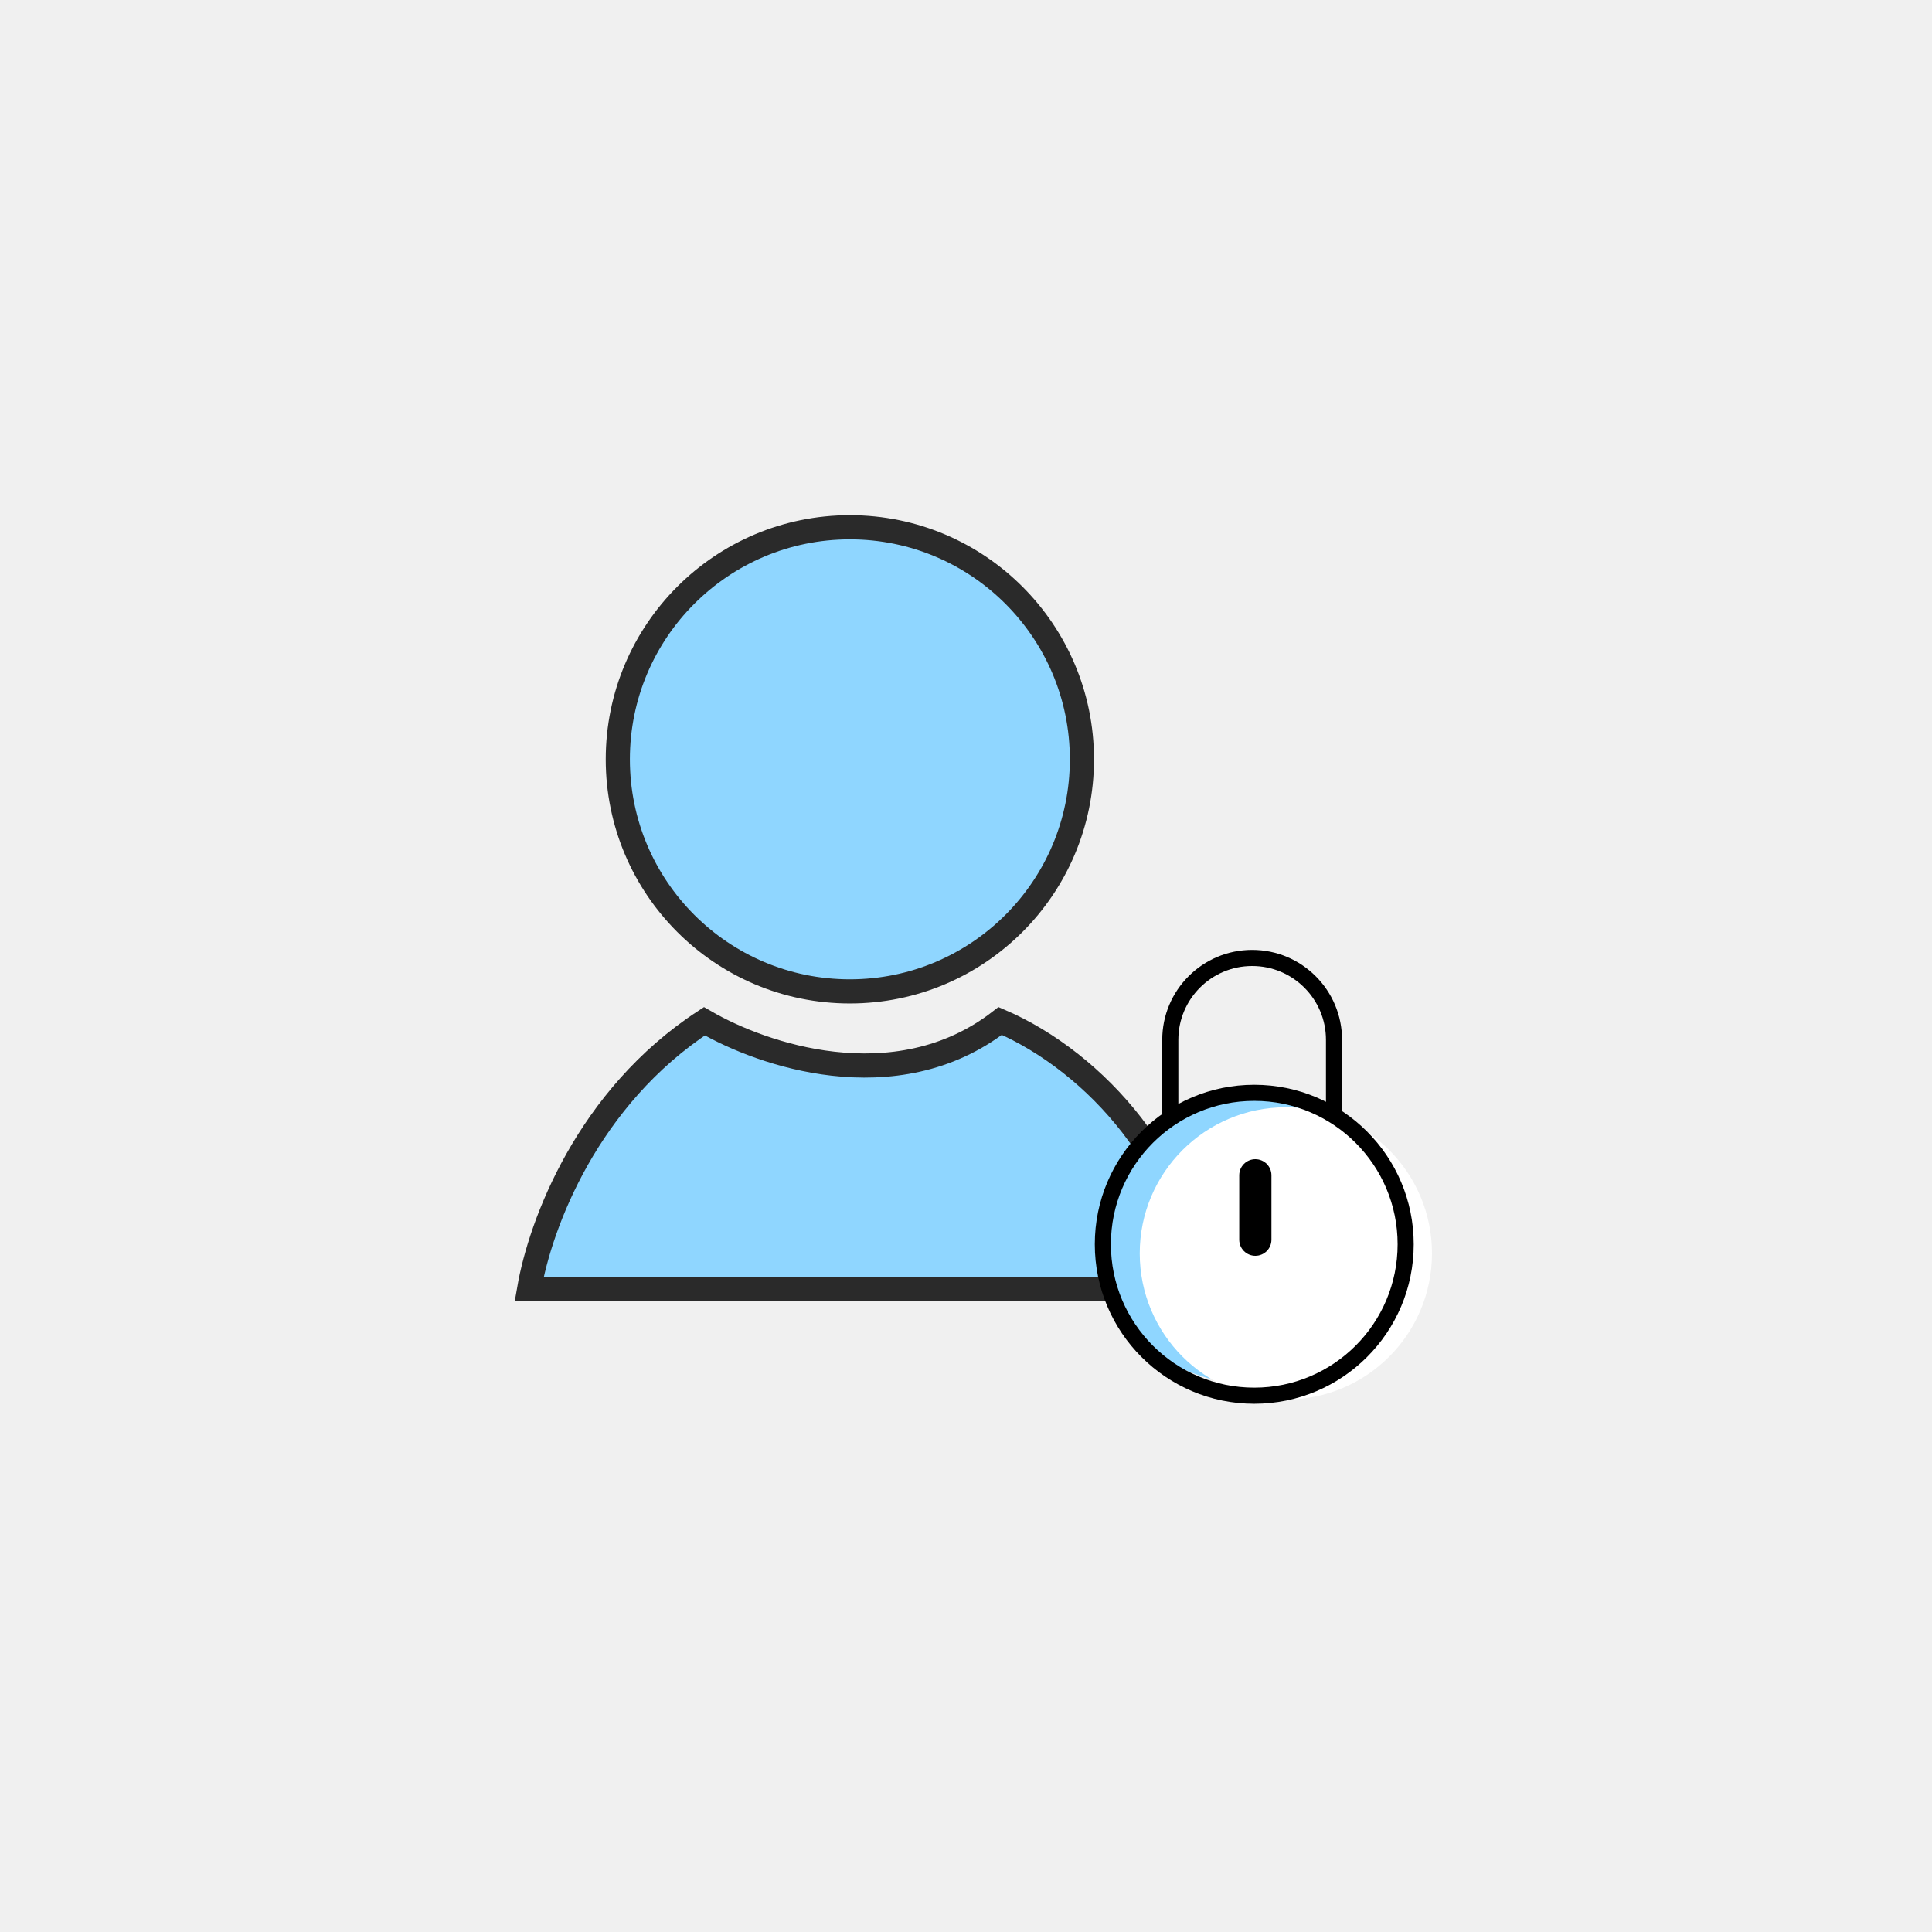
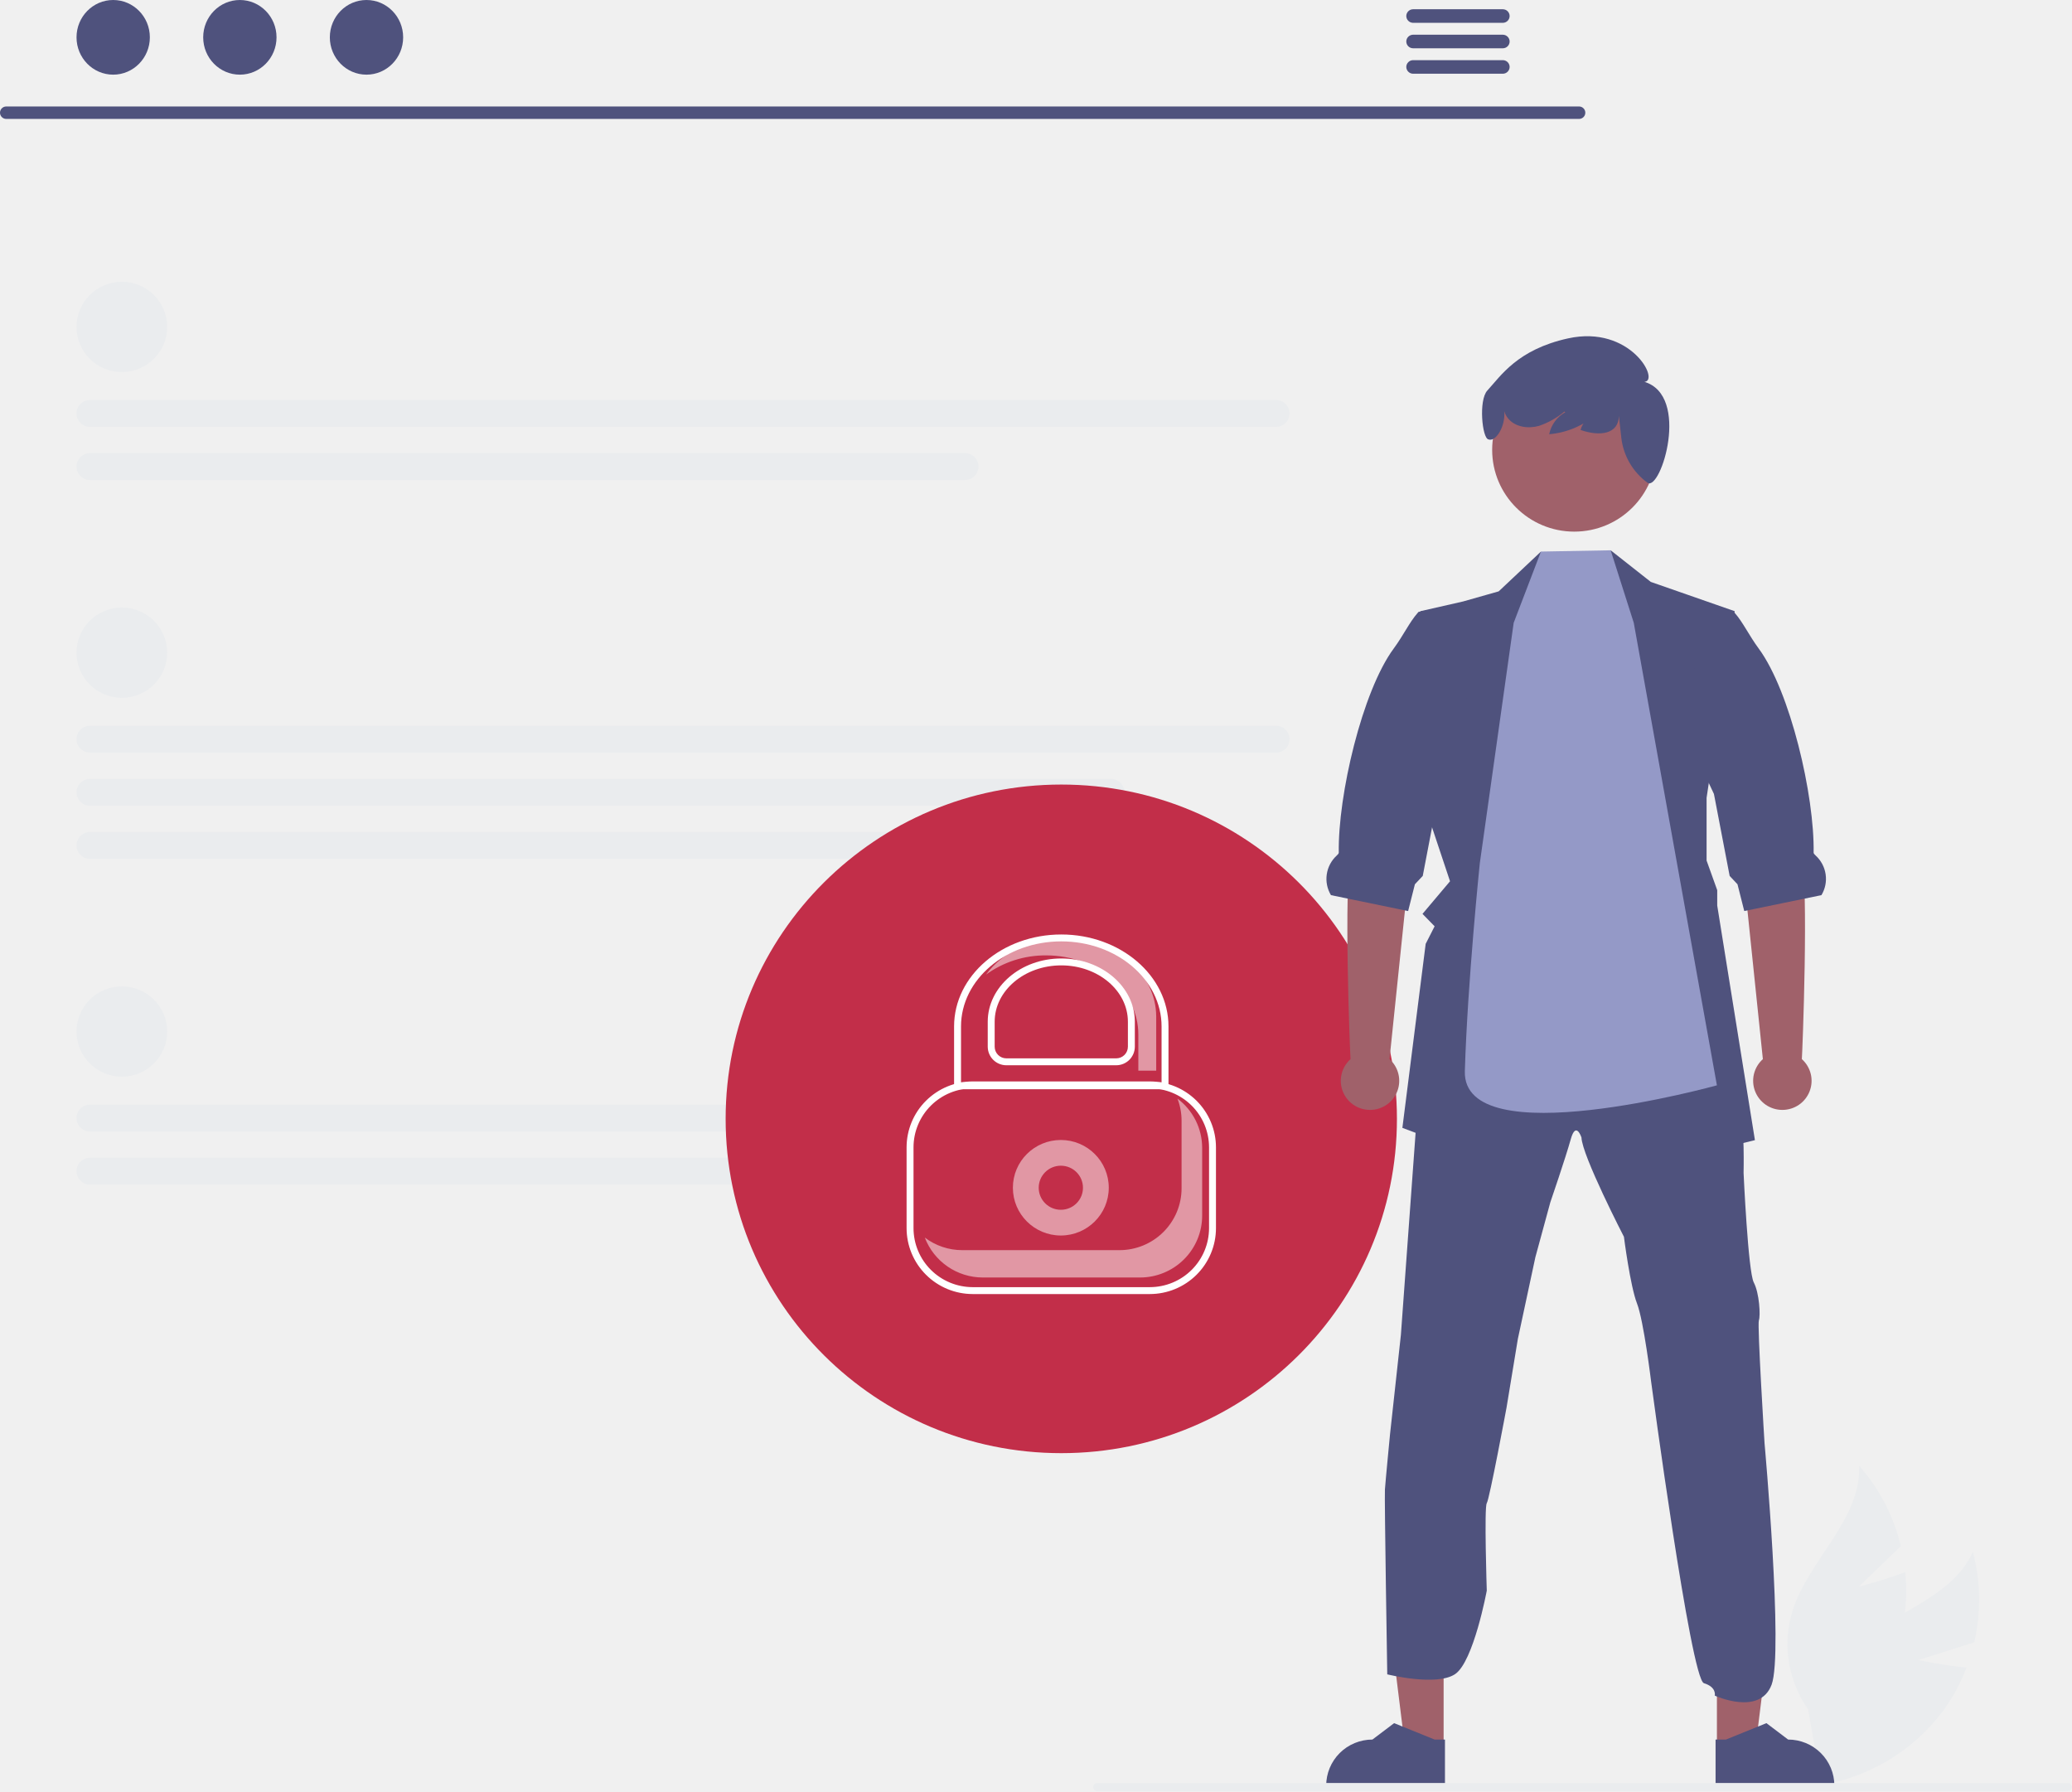
- <svg xmlns="http://www.w3.org/2000/svg" width="120" height="120" viewBox="0 0 120 120" fill="none">
-   <path d="M67.2 47.164C67.2 55.124 60.746 61.577 52.786 61.577C44.826 61.577 38.373 55.124 38.373 47.164C38.373 39.203 44.826 32.75 52.786 32.75C60.746 32.75 67.2 39.203 67.2 47.164Z" fill="#8FD6FF" stroke="#2A2A2A" stroke-width="1.5" />
-   <path d="M32.865 80.062C33.566 76.013 36.489 68.178 43.751 63.433C45.607 64.511 48.515 65.701 51.742 66.067C55.105 66.45 58.872 65.941 62.124 63.414C68.093 65.984 73.909 72.565 74.276 80.062H32.865Z" fill="#8FD6FF" stroke="#2A2A2A" stroke-width="1.5" />
-   <ellipse cx="80.126" cy="77.672" rx="8.508" ry="8.508" transform="rotate(-180 80.1265 77.6723)" fill="white" />
-   <path d="M88 77.001C88 81.972 83.523 86.001 78 86.001C72.477 86.001 68 81.972 68 77.001C68 72.03 72.477 68.001 78 68.001C83.523 68.001 88 72.03 88 77.001Z" fill="#8FD6FF" />
-   <ellipse cx="79.868" cy="77.849" rx="9.076" ry="9.076" transform="rotate(-180 79.8678 77.8493)" fill="white" />
-   <mask id="path-6-inside-1" fill="white">
-     <path d="M87.809 77.284C87.809 82.755 83.375 87.19 77.904 87.19C72.434 87.19 68 82.755 68 77.284C68 71.813 72.434 67.377 77.904 67.377C83.375 67.377 87.809 71.813 87.809 77.284Z" />
-   </mask>
-   <path d="M86.809 77.284C86.809 82.203 82.822 86.19 77.904 86.19V88.19C83.927 88.19 88.809 83.307 88.809 77.284H86.809ZM77.904 86.19C72.987 86.19 69 82.203 69 77.284H67C67 83.307 71.882 88.19 77.904 88.19V86.19ZM69 77.284C69 72.365 72.987 68.377 77.904 68.377V66.377C71.882 66.377 67 71.26 67 77.284H69ZM77.904 68.377C82.822 68.377 86.809 72.365 86.809 77.284H88.809C88.809 71.26 83.927 66.377 77.904 66.377V68.377Z" fill="black" mask="url(#path-6-inside-1)" />
-   <path fill-rule="evenodd" clip-rule="evenodd" d="M82.358 68.832V64.585C82.358 62.053 80.306 60 77.773 60C75.241 60 73.189 62.053 73.189 64.585V68.832C72.836 69.037 72.501 69.263 72.189 69.511V64.585C72.189 61.501 74.689 59 77.773 59C80.858 59 83.358 61.501 83.358 64.585V69.51C83.045 69.263 82.711 69.036 82.358 68.832Z" fill="black" />
-   <rect width="2" height="6" rx="1" transform="matrix(-1 0 0 1 78.9717 72)" fill="black" />
+ <svg xmlns="http://www.w3.org/2000/svg" width="133" height="115" viewBox="0 0 133 115" fill="none">
+   <g clip-path="url(#clip0_635_200678)">
+     <path d="M123.141 106.55L126.723 105.418C127.17 103.503 127.14 101.509 126.637 99.608C125.198 102.795 120.975 103.576 118.569 106.12C117.825 106.919 117.27 107.875 116.947 108.916C116.624 109.958 116.541 111.058 116.703 112.136L115.949 114.683C117.71 114.533 119.417 114.005 120.952 113.135C122.488 112.265 123.816 111.073 124.845 109.643C125.414 108.835 125.879 107.958 126.229 107.035C124.701 106.882 123.141 106.55 123.141 106.55Z" fill="#EAECEE" />
+     <path d="M119.314 101.841L122.014 99.237C121.556 97.325 120.637 95.552 119.335 94.075C119.474 97.567 116.044 100.141 115.03 103.487C114.721 104.533 114.653 105.634 114.831 106.71C115.008 107.785 115.426 108.808 116.054 109.7L116.52 112.314C118.028 111.398 119.319 110.168 120.304 108.707C121.289 107.246 121.945 105.59 122.225 103.852C122.373 102.876 122.396 101.885 122.295 100.903C120.859 101.446 119.314 101.841 119.314 101.841Z" fill="#EAECEE" />
+     <path d="M101.367 7.633H0.393C0.288 7.631 0.188 7.588 0.115 7.513C0.041 7.439 0 7.338 0 7.234C0 7.129 0.041 7.028 0.115 6.954C0.188 6.879 0.288 6.836 0.393 6.834H101.367C101.472 6.836 101.572 6.879 101.645 6.954C101.719 7.028 101.76 7.129 101.76 7.234C101.76 7.338 101.719 7.439 101.645 7.513C101.572 7.588 101.472 7.631 101.367 7.633Z" fill="#4F527D" />
+     <path d="M7.265 4.792C8.565 4.792 9.619 3.719 9.619 2.396C9.619 1.073 8.565 0 7.265 0C5.966 0 4.912 1.073 4.912 2.396C4.912 3.719 5.966 4.792 7.265 4.792Z" fill="#4F527D" />
+     <path d="M15.396 4.792C16.696 4.792 17.75 3.719 17.75 2.396C17.75 1.073 16.696 0 15.396 0C14.097 0 13.043 1.073 13.043 2.396C13.043 3.719 14.097 4.792 15.396 4.792Z" fill="#4F527D" />
+     <path d="M23.525 4.792C24.825 4.792 25.878 3.719 25.878 2.396C25.878 1.073 24.825 0 23.525 0C22.226 0 21.172 1.073 21.172 2.396C21.172 3.719 22.226 4.792 23.525 4.792Z" fill="#4F527D" />
+     <path d="M96.473 0.594H90.698C90.584 0.596 90.475 0.643 90.395 0.724C90.314 0.806 90.269 0.915 90.269 1.029C90.269 1.143 90.314 1.253 90.395 1.334C90.475 1.416 90.584 1.463 90.698 1.465H96.473C96.587 1.463 96.696 1.416 96.776 1.334C96.857 1.253 96.901 1.143 96.901 1.029C96.901 0.915 96.857 0.806 96.776 0.724C96.696 0.643 96.587 0.596 96.473 0.594Z" fill="#4F527D" />
+     <path d="M96.473 2.228H90.698C90.584 2.231 90.475 2.278 90.395 2.359C90.314 2.44 90.269 2.55 90.269 2.664C90.269 2.778 90.314 2.887 90.395 2.969C90.475 3.05 90.584 3.097 90.698 3.099H96.473C96.587 3.097 96.696 3.05 96.776 2.969C96.857 2.887 96.902 2.778 96.902 2.664C96.902 2.55 96.857 2.44 96.776 2.359C96.696 2.278 96.587 2.231 96.473 2.228Z" fill="#4F527D" />
+     <path d="M96.473 3.861H90.698C90.584 3.863 90.475 3.91 90.395 3.991C90.314 4.073 90.269 4.182 90.269 4.296C90.269 4.41 90.314 4.52 90.395 4.601C90.475 4.683 90.584 4.73 90.698 4.732H96.473C96.587 4.73 96.696 4.683 96.776 4.601C96.857 4.52 96.902 4.41 96.902 4.296C96.902 4.182 96.857 4.073 96.776 3.991C96.696 3.91 96.587 3.863 96.473 3.861Z" fill="#4F527D" />
+     <path d="M7.821 23.881C9.428 23.881 10.731 22.584 10.731 20.984C10.731 19.384 9.428 18.086 7.821 18.086C6.215 18.086 4.912 19.384 4.912 20.984C4.912 22.584 6.215 23.881 7.821 23.881Z" fill="#EAECEE" />
+     <path d="M81.908 27.4H5.778C5.549 27.4 5.328 27.309 5.166 27.147C5.003 26.985 4.912 26.766 4.912 26.537C4.912 26.308 5.003 26.089 5.166 25.927C5.328 25.765 5.549 25.674 5.778 25.674H81.908C82.137 25.674 82.358 25.765 82.52 25.927C82.683 26.089 82.774 26.308 82.774 26.537C82.774 26.766 82.683 26.985 82.52 27.147C82.358 27.309 82.137 27.4 81.908 27.4Z" fill="#EAECEE" />
+     <path d="M61.941 30.809H5.778C5.549 30.809 5.328 30.718 5.166 30.556C5.003 30.395 4.912 30.175 4.912 29.946C4.912 29.717 5.003 29.498 5.166 29.336C5.328 29.174 5.549 29.083 5.778 29.083H61.941C62.171 29.083 62.392 29.174 62.554 29.336C62.717 29.498 62.808 29.717 62.808 29.946C62.808 30.175 62.717 30.395 62.554 30.556C62.392 30.718 62.171 30.809 61.941 30.809Z" fill="#EAECEE" />
+     <path d="M7.821 69.106C9.428 69.106 10.731 67.809 10.731 66.208C10.731 64.608 9.428 63.311 7.821 63.311C6.215 63.311 4.912 64.608 4.912 66.208C4.912 67.809 6.215 69.106 7.821 69.106Z" fill="#EAECEE" />
+     <path d="M81.909 72.624H5.78C5.666 72.624 5.553 72.602 5.448 72.559C5.343 72.516 5.247 72.452 5.166 72.372C5.086 72.292 5.022 72.197 4.978 72.092C4.935 71.987 4.912 71.875 4.912 71.761C4.912 71.648 4.935 71.536 4.978 71.431C5.022 71.326 5.086 71.231 5.166 71.151C5.247 71.071 5.343 71.007 5.448 70.964C5.553 70.921 5.666 70.898 5.78 70.899H81.909C82.15 70.912 82.378 71.015 82.547 71.187C82.716 71.359 82.815 71.587 82.823 71.828C82.816 71.94 82.787 72.05 82.737 72.151C82.687 72.252 82.618 72.342 82.533 72.416C82.448 72.49 82.349 72.546 82.242 72.582C82.135 72.618 82.022 72.632 81.909 72.624Z" fill="#EAECEE" />
+     <path d="M61.941 76.034H5.778C5.549 76.034 5.328 75.943 5.166 75.781C5.003 75.619 4.912 75.4 4.912 75.171C4.912 74.942 5.003 74.722 5.166 74.561C5.328 74.399 5.549 74.308 5.778 74.308H61.941C62.171 74.308 62.392 74.399 62.554 74.561C62.717 74.722 62.808 74.942 62.808 75.171C62.808 75.4 62.717 75.619 62.554 75.781C62.392 75.943 62.171 76.034 61.941 76.034Z" fill="#EAECEE" />
+     <path d="M7.821 44.789C9.428 44.789 10.731 43.492 10.731 41.891C10.731 40.291 9.428 38.994 7.821 38.994C6.215 38.994 4.912 40.291 4.912 41.891C4.912 43.492 6.215 44.789 7.821 44.789Z" fill="#EAECEE" />
+     <path d="M81.908 48.307H5.778C5.549 48.307 5.328 48.216 5.166 48.055C5.003 47.893 4.912 47.673 4.912 47.444C4.912 47.216 5.003 46.996 5.166 46.834C5.328 46.673 5.549 46.582 5.778 46.582H81.908C82.137 46.582 82.358 46.673 82.52 46.834C82.683 46.996 82.774 47.216 82.774 47.444C82.774 47.673 82.683 47.893 82.52 48.055C82.358 48.216 82.137 48.307 81.908 48.307Z" fill="#EAECEE" />
+     <path d="M71.306 51.717H5.778C5.549 51.717 5.328 51.626 5.166 51.464C5.003 51.302 4.912 51.083 4.912 50.854C4.912 50.625 5.003 50.406 5.166 50.244C5.328 50.082 5.549 49.991 5.778 49.991H71.306C71.536 49.991 71.756 50.082 71.919 50.244C72.081 50.406 72.172 50.625 72.172 50.854C72.172 51.083 72.081 51.302 71.919 51.464C71.756 51.626 71.536 51.717 71.306 51.717Z" fill="#EAECEE" />
+     <path d="M66.859 55.126H5.778C5.549 55.126 5.328 55.035 5.166 54.873C5.003 54.712 4.912 54.492 4.912 54.263C4.912 54.034 5.003 53.815 5.166 53.653C5.328 53.491 5.549 53.4 5.778 53.4H66.859C67.088 53.4 67.309 53.491 67.471 53.653C67.634 53.815 67.725 54.034 67.725 54.263C67.725 54.492 67.634 54.712 67.471 54.873C67.309 55.035 67.088 55.126 66.859 55.126Z" fill="#EAECEE" />
+     <path d="M68.123 93.27C80.022 93.27 89.668 83.664 89.668 71.813C89.668 59.963 80.022 50.356 68.123 50.356C56.224 50.356 46.578 59.963 46.578 71.813C46.578 83.664 56.224 93.27 68.123 93.27Z" fill="#C22E49" />
+     <path d="M68.094 79.3C69.793 79.3 71.171 77.927 71.171 76.234C71.171 74.542 69.793 73.169 68.094 73.169C66.394 73.169 65.016 74.542 65.016 76.234C65.016 77.927 66.394 79.3 68.094 79.3Z" fill="white" fill-opacity="0.5" />
+     <path d="M68.094 77.649C68.879 77.649 69.515 77.016 69.515 76.235C69.515 75.453 68.879 74.82 68.094 74.82C67.31 74.82 66.674 75.453 66.674 76.235C66.674 77.016 67.31 77.649 68.094 77.649Z" fill="#C22E49" />
+     <path d="M73.806 83.058H62.439C61.313 83.057 60.234 82.611 59.438 81.818C58.642 81.026 58.195 79.951 58.193 78.83V73.639C58.195 72.518 58.642 71.443 59.438 70.651C60.234 69.858 61.313 69.412 62.439 69.411H73.806C74.932 69.412 76.011 69.858 76.807 70.651C77.603 71.444 78.051 72.518 78.052 73.639V78.83C78.051 79.951 77.603 81.026 76.807 81.818C76.011 82.611 74.932 83.057 73.806 83.058ZM62.439 69.854C61.431 69.855 60.465 70.254 59.752 70.964C59.04 71.673 58.639 72.635 58.638 73.639V78.83C58.639 79.834 59.04 80.796 59.752 81.505C60.465 82.215 61.431 82.614 62.439 82.615H73.806C74.814 82.614 75.78 82.215 76.493 81.505C77.206 80.796 77.606 79.834 77.608 78.83V73.639C77.606 72.636 77.206 71.673 76.493 70.964C75.78 70.254 74.814 69.855 73.806 69.854L62.439 69.854Z" fill="white" />
+     <path d="M61.766 80.24H71.856C72.38 80.24 72.898 80.138 73.382 79.938C73.866 79.738 74.306 79.446 74.676 79.077C75.046 78.708 75.34 78.27 75.541 77.788C75.741 77.306 75.844 76.79 75.844 76.269V71.925C75.843 71.443 75.754 70.965 75.581 70.516C76.073 70.885 76.473 71.363 76.748 71.912C77.023 72.461 77.166 73.066 77.166 73.68V78.024C77.166 78.545 77.063 79.062 76.862 79.544C76.662 80.026 76.368 80.463 75.998 80.832C75.628 81.201 75.188 81.494 74.704 81.693C74.22 81.893 73.702 81.996 73.178 81.996H63.088C62.28 81.995 61.49 81.75 60.825 81.292C60.16 80.834 59.65 80.186 59.363 79.433C60.054 79.957 60.898 80.24 61.766 80.24Z" fill="white" fill-opacity="0.5" />
+     <path d="M92.665 112.127L90.185 112.127L89.006 102.603L92.665 102.603L92.665 112.127Z" fill="#A0616A" />
+     <path d="M92.751 114.703L85.127 114.703V114.607C85.127 113.823 85.44 113.072 85.996 112.517C86.553 111.963 87.308 111.652 88.095 111.652H88.095L89.487 110.599L92.086 111.652L92.751 111.652L92.751 114.703Z" fill="#4F527D" />
+     <path d="M110.207 112.127L112.687 112.127L113.866 102.603L110.207 102.603L110.207 112.127Z" fill="#A0616A" />
+     <path d="M110.121 114.703L117.746 114.703V114.607C117.746 113.823 117.433 113.072 116.876 112.517C116.32 111.963 115.565 111.652 114.778 111.652H114.778L113.385 110.599L110.787 111.652L110.121 111.652L110.121 114.703Z" fill="#4F527D" />
+     <path d="M88.897 95.604C88.934 95.061 89.225 92.055 89.225 92.055L89.922 85.681L91.152 68.785L91.232 67.679L97.67 66.448L102.071 64.347L107.301 66.012L111.373 67.533C111.373 67.533 111.38 68.184 111.412 68.971C111.454 70.001 111.527 71.263 111.701 71.591C111.992 72.171 111.919 75.284 111.919 75.284C111.919 75.284 112.208 81.618 112.573 82.313C112.937 83.007 113.01 84.454 112.901 84.743C112.791 85.033 113.265 92.64 113.265 92.64C113.265 92.64 114.482 106.101 113.718 108.131C112.955 110.161 110.069 108.831 110.069 108.831C110.069 108.831 110.209 108.289 109.372 108.034C108.535 107.779 105.986 88.692 105.986 88.692C105.986 88.692 105.512 84.778 105.076 83.656C104.64 82.535 104.239 79.383 104.239 79.383C104.239 79.383 101.548 74.168 101.513 73.008C101.513 73.008 101.16 71.923 100.827 73.117C100.495 74.312 99.513 77.173 99.513 77.173L98.556 80.687L97.43 85.938L96.701 90.359C96.701 90.359 95.609 96.225 95.435 96.479C95.261 96.733 95.435 102.092 95.435 102.092C95.435 102.092 94.591 106.657 93.399 107.454C92.206 108.251 89.047 107.467 89.047 107.467C89.047 107.467 88.861 96.147 88.897 95.604Z" fill="#4F527D" />
+     <path d="M91.644 52.27L93.076 56.563L91.309 58.657L92.087 59.454L91.513 60.581L90.018 72.391L98.219 75.489L100.98 72.041L103.158 75.489L112.647 73.18L110.227 58.119V57.135L109.544 55.233V51.209L111.348 39.228L105.963 37.349L103.388 35.32L102.554 38.174L99.007 37.546L98.914 35.401L96.2 37.956L93.914 38.605L91.177 39.228L90.828 40.096L91.525 39.923L91.412 51.217L91.644 52.27Z" fill="#4F527D" />
+     <path d="M89.192 67.98L90.569 54.703L90.933 49.238L87.077 48.544C87.077 48.544 87.23 52.451 86.725 54.656C86.227 56.831 86.659 67.689 86.69 67.979C86.407 68.231 86.207 68.563 86.118 68.93C86.028 69.298 86.052 69.684 86.188 70.037C86.323 70.391 86.563 70.695 86.876 70.91C87.189 71.124 87.559 71.239 87.939 71.239C88.319 71.24 88.69 71.125 89.003 70.911C89.316 70.696 89.556 70.392 89.692 70.039C89.828 69.686 89.852 69.3 89.763 68.932C89.674 68.564 89.475 68.233 89.192 67.98Z" fill="#A0616A" />
+     <path d="M85.433 57.454L86.505 57.675L90.183 58.433L90.387 58.475L90.821 56.756L91.325 56.221L92.284 51.217L92.335 50.957L93.784 47.873L94.786 38.605L91.058 39.272C91.039 39.291 91.022 39.311 91.004 39.332C90.469 39.937 90.087 40.777 89.463 41.622C87.432 44.374 85.874 51.061 85.935 54.724C85.936 54.783 85.875 54.848 85.802 54.914C85.457 55.23 85.231 55.656 85.164 56.118C85.096 56.581 85.191 57.053 85.433 57.454Z" fill="#4F527D" />
+     <path d="M113.157 67.98L111.78 54.703L111.416 49.238L115.271 48.544C115.271 48.544 115.118 52.451 115.623 54.656C116.122 56.831 115.69 67.689 115.659 67.979C115.942 68.231 116.141 68.563 116.231 68.93C116.321 69.298 116.296 69.684 116.161 70.037C116.025 70.391 115.785 70.695 115.473 70.91C115.16 71.124 114.789 71.239 114.409 71.239C114.03 71.24 113.659 71.125 113.346 70.911C113.033 70.696 112.793 70.392 112.657 70.039C112.521 69.686 112.496 69.3 112.585 68.932C112.675 68.564 112.874 68.233 113.157 67.98Z" fill="#A0616A" />
+     <path d="M116.917 57.454L115.845 57.675L112.167 58.433L111.963 58.475L111.528 56.756L111.025 56.221L110.066 51.217L110.015 50.957L108.566 47.873L108.898 38.605L111.291 39.272C111.311 39.291 111.328 39.311 111.345 39.332C111.881 39.937 112.263 40.777 112.887 41.622C114.918 44.374 116.476 51.061 116.415 54.724C116.413 54.783 116.475 54.848 116.548 54.914C116.893 55.23 117.119 55.656 117.186 56.118C117.254 56.581 117.159 57.053 116.917 57.454Z" fill="#4F527D" />
+     <path d="M97.162 39.976L98.913 35.401L103.387 35.32L104.871 39.976L110.207 69.661C110.207 69.661 93.861 74.195 94.027 68.745C94.201 63.015 94.988 55.404 94.988 55.404L97.162 39.976Z" fill="#9499C7" />
+     <path d="M101.051 34.122C103.962 34.122 106.321 31.772 106.321 28.873C106.321 25.975 103.962 23.625 101.051 23.625C98.141 23.625 95.781 25.975 95.781 28.873C95.781 31.772 98.141 34.122 101.051 34.122Z" fill="#A0616A" />
+     <path d="M95.471 25.066C96.329 24.136 97.402 22.433 100.652 21.719C104.669 20.835 106.566 24.449 105.554 24.508C108.515 25.401 106.613 31.505 105.764 30.993C105.756 30.988 105.749 30.983 105.743 30.977C105.286 30.642 104.903 30.218 104.616 29.731C104.33 29.243 104.146 28.703 104.076 28.142L103.915 26.698C103.892 27.873 102.686 28.028 101.454 27.596C101.527 27.338 101.666 27.104 101.857 26.916C102.049 26.728 102.286 26.593 102.546 26.525C101.687 27.3 100.596 27.773 99.441 27.87C99.501 27.576 99.624 27.298 99.802 27.055C99.979 26.812 100.206 26.61 100.469 26.462L100.42 26.414C99.939 26.818 99.386 27.13 98.791 27.333C98.112 27.526 97.298 27.422 96.832 26.892C96.707 26.746 96.612 26.576 96.554 26.393C96.654 27.324 96.028 28.386 95.541 28.204C95.136 28.125 94.9 25.685 95.471 25.066Z" fill="#4F527D" />
+     <path d="M133 114.703C133 114.737 132.993 114.772 132.98 114.804C132.967 114.836 132.947 114.865 132.923 114.889C132.898 114.914 132.869 114.933 132.837 114.946C132.804 114.959 132.77 114.966 132.735 114.966H70.436C70.366 114.966 70.299 114.938 70.249 114.889C70.2 114.839 70.172 114.772 70.172 114.703C70.172 114.633 70.2 114.566 70.249 114.516C70.299 114.467 70.366 114.439 70.436 114.439H132.735C132.77 114.439 132.804 114.446 132.837 114.459C132.869 114.472 132.898 114.492 132.923 114.516C132.947 114.541 132.967 114.57 132.98 114.602C132.993 114.634 133 114.668 133 114.703Z" fill="#EAECEE" />
+     <path d="M68.297 60.179C66.19 60.179 64.338 61.129 63.289 62.555C64.41 61.743 65.764 61.31 67.15 61.321C70.414 61.321 73.069 63.598 73.069 66.396V68.722H74.216V65.254C74.215 62.456 71.561 60.179 68.297 60.179Z" fill="white" fill-opacity="0.5" />
+     <path d="M75.004 69.912H61.242V65.88C61.242 62.626 64.329 59.979 68.123 59.979C71.918 59.979 75.004 62.626 75.004 65.88V69.912ZM61.687 69.47H74.56V65.88C74.56 62.87 71.672 60.422 68.123 60.422C64.574 60.422 61.687 62.87 61.687 65.88V69.47Z" fill="white" />
+     <path d="M71.648 68.373H64.598C64.281 68.373 63.977 68.247 63.753 68.024C63.529 67.8 63.403 67.498 63.402 67.182V65.577C63.402 63.339 65.52 61.519 68.123 61.519C70.726 61.519 72.844 63.339 72.844 65.577V67.182C72.843 67.498 72.717 67.8 72.493 68.024C72.269 68.247 71.965 68.373 71.648 68.373ZM68.123 61.962C65.765 61.962 63.847 63.583 63.847 65.577V67.182C63.847 67.38 63.926 67.57 64.067 67.711C64.208 67.851 64.399 67.93 64.598 67.93H71.648C71.847 67.93 72.038 67.851 72.179 67.711C72.32 67.57 72.399 67.38 72.399 67.182V65.577C72.399 63.583 70.481 61.962 68.123 61.962Z" fill="white" />
+   </g>
+   <defs>
+     <clipPath id="clip0_635_200678">
+       <rect width="133" height="114.966" fill="white" />
+     </clipPath>
+   </defs>
</svg>
